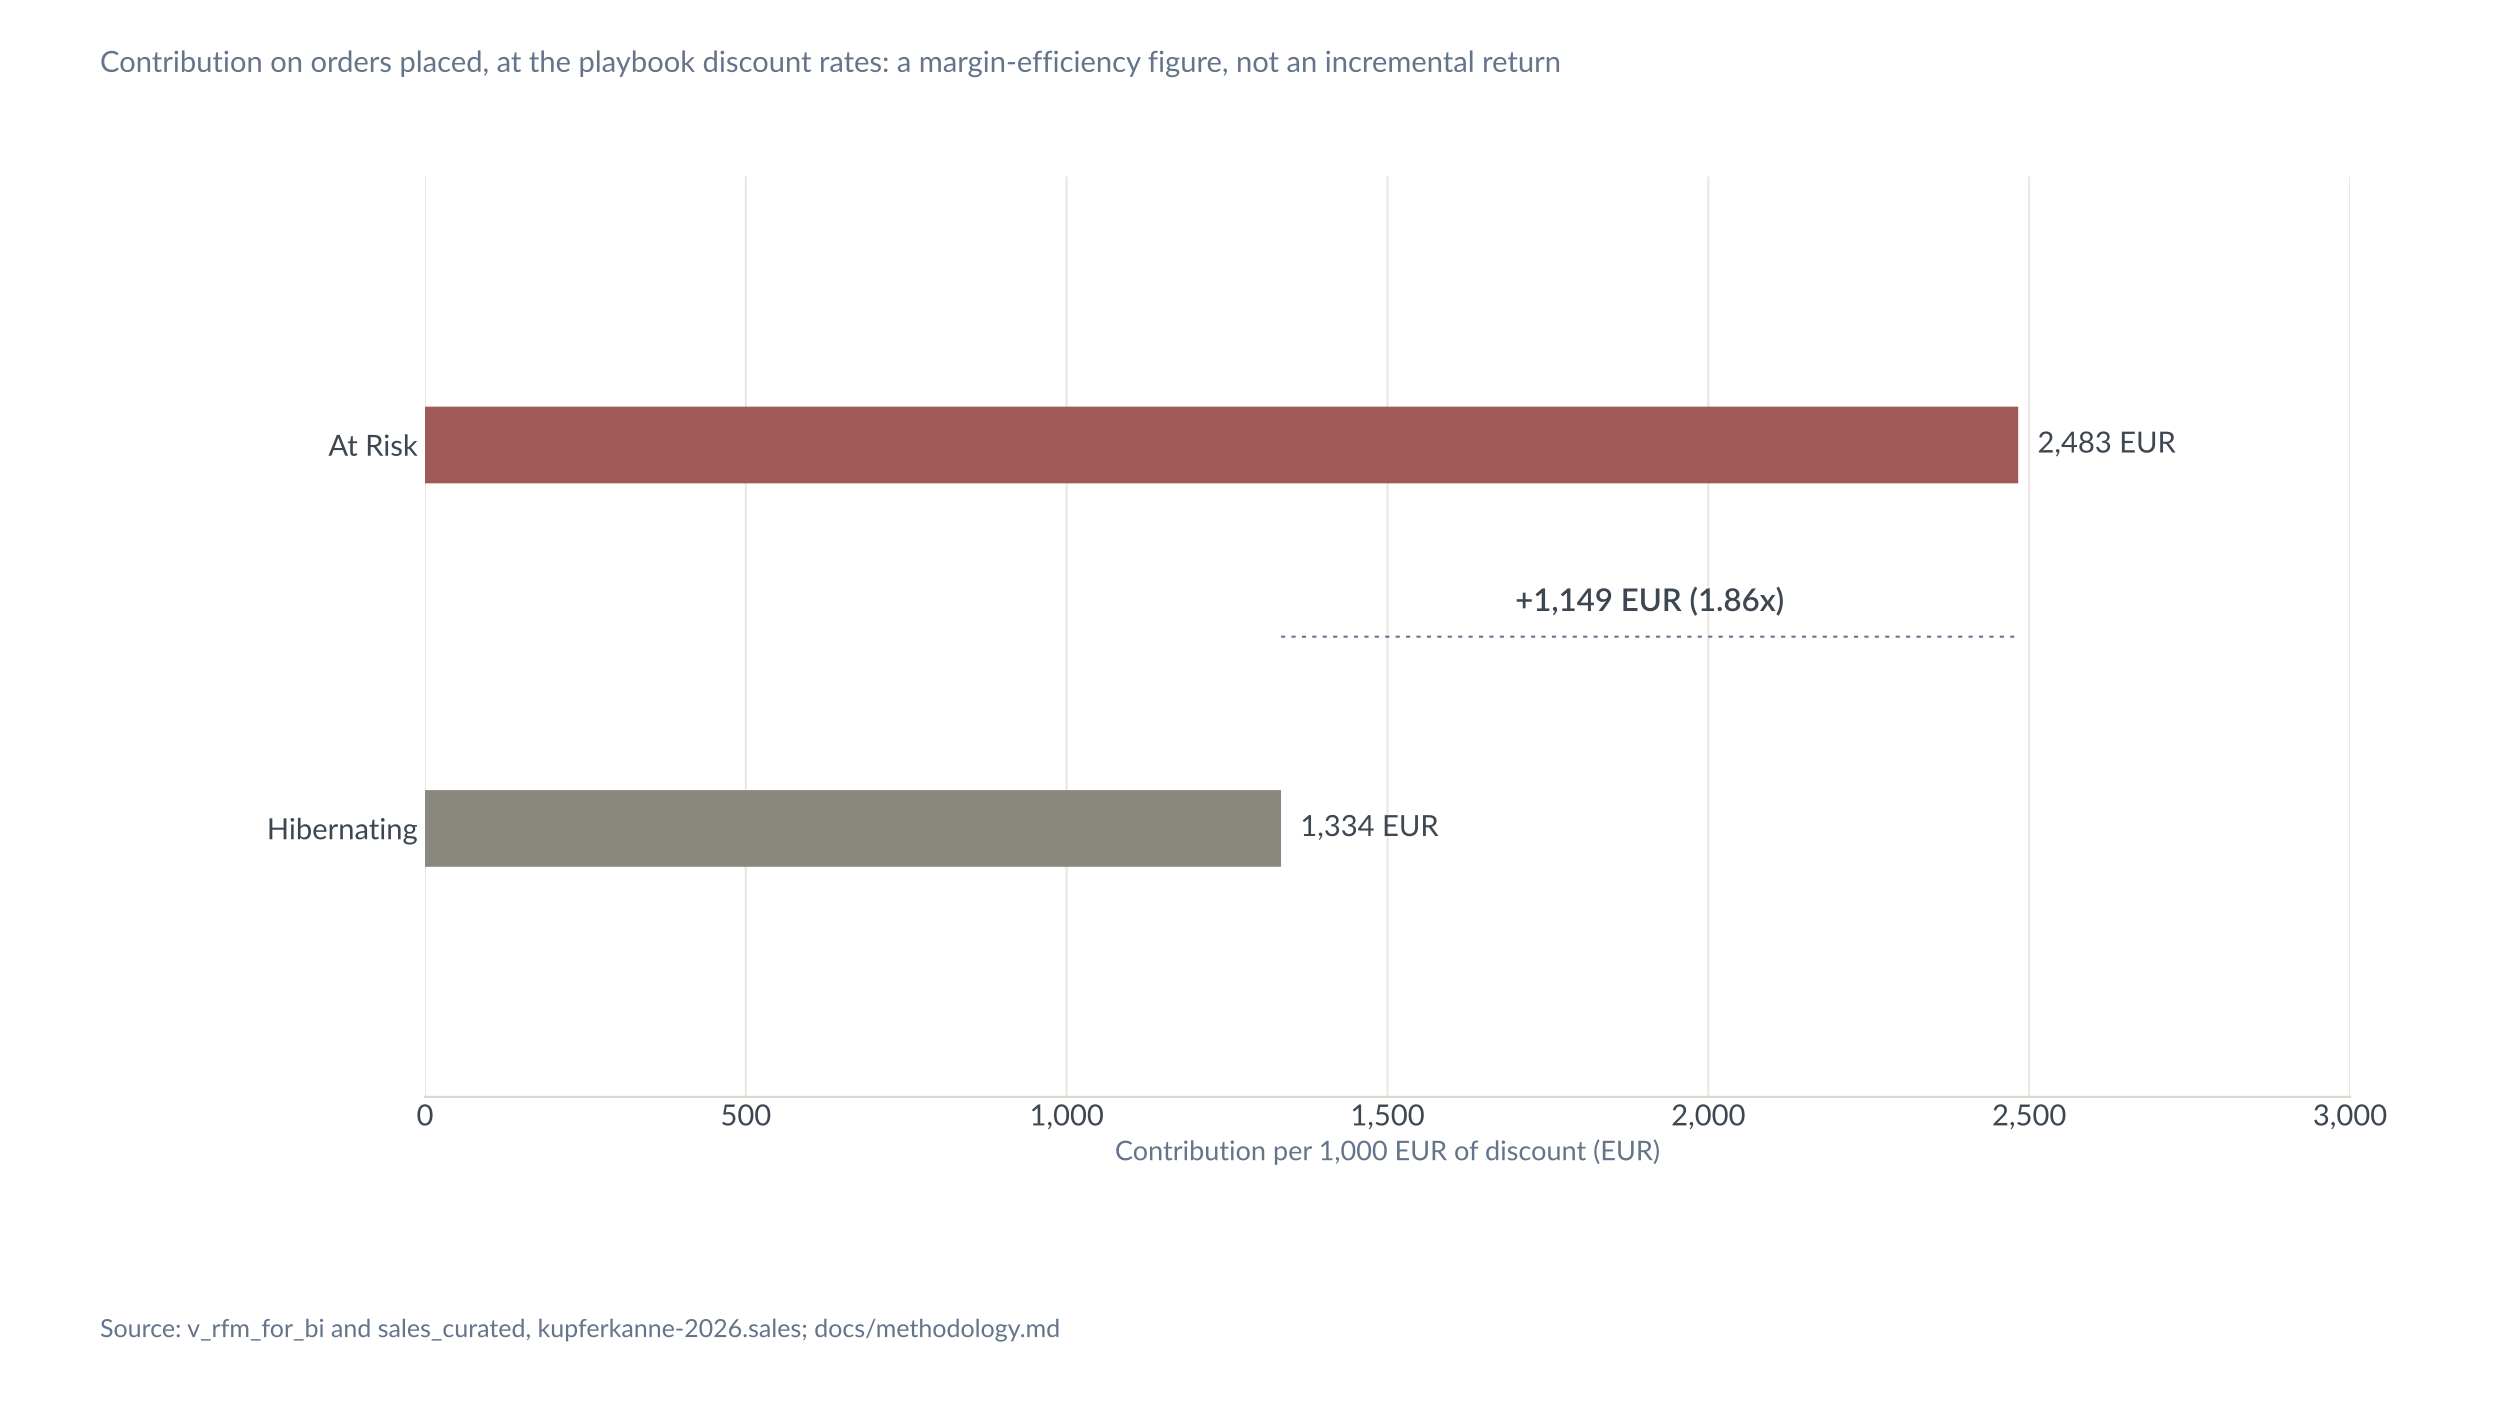
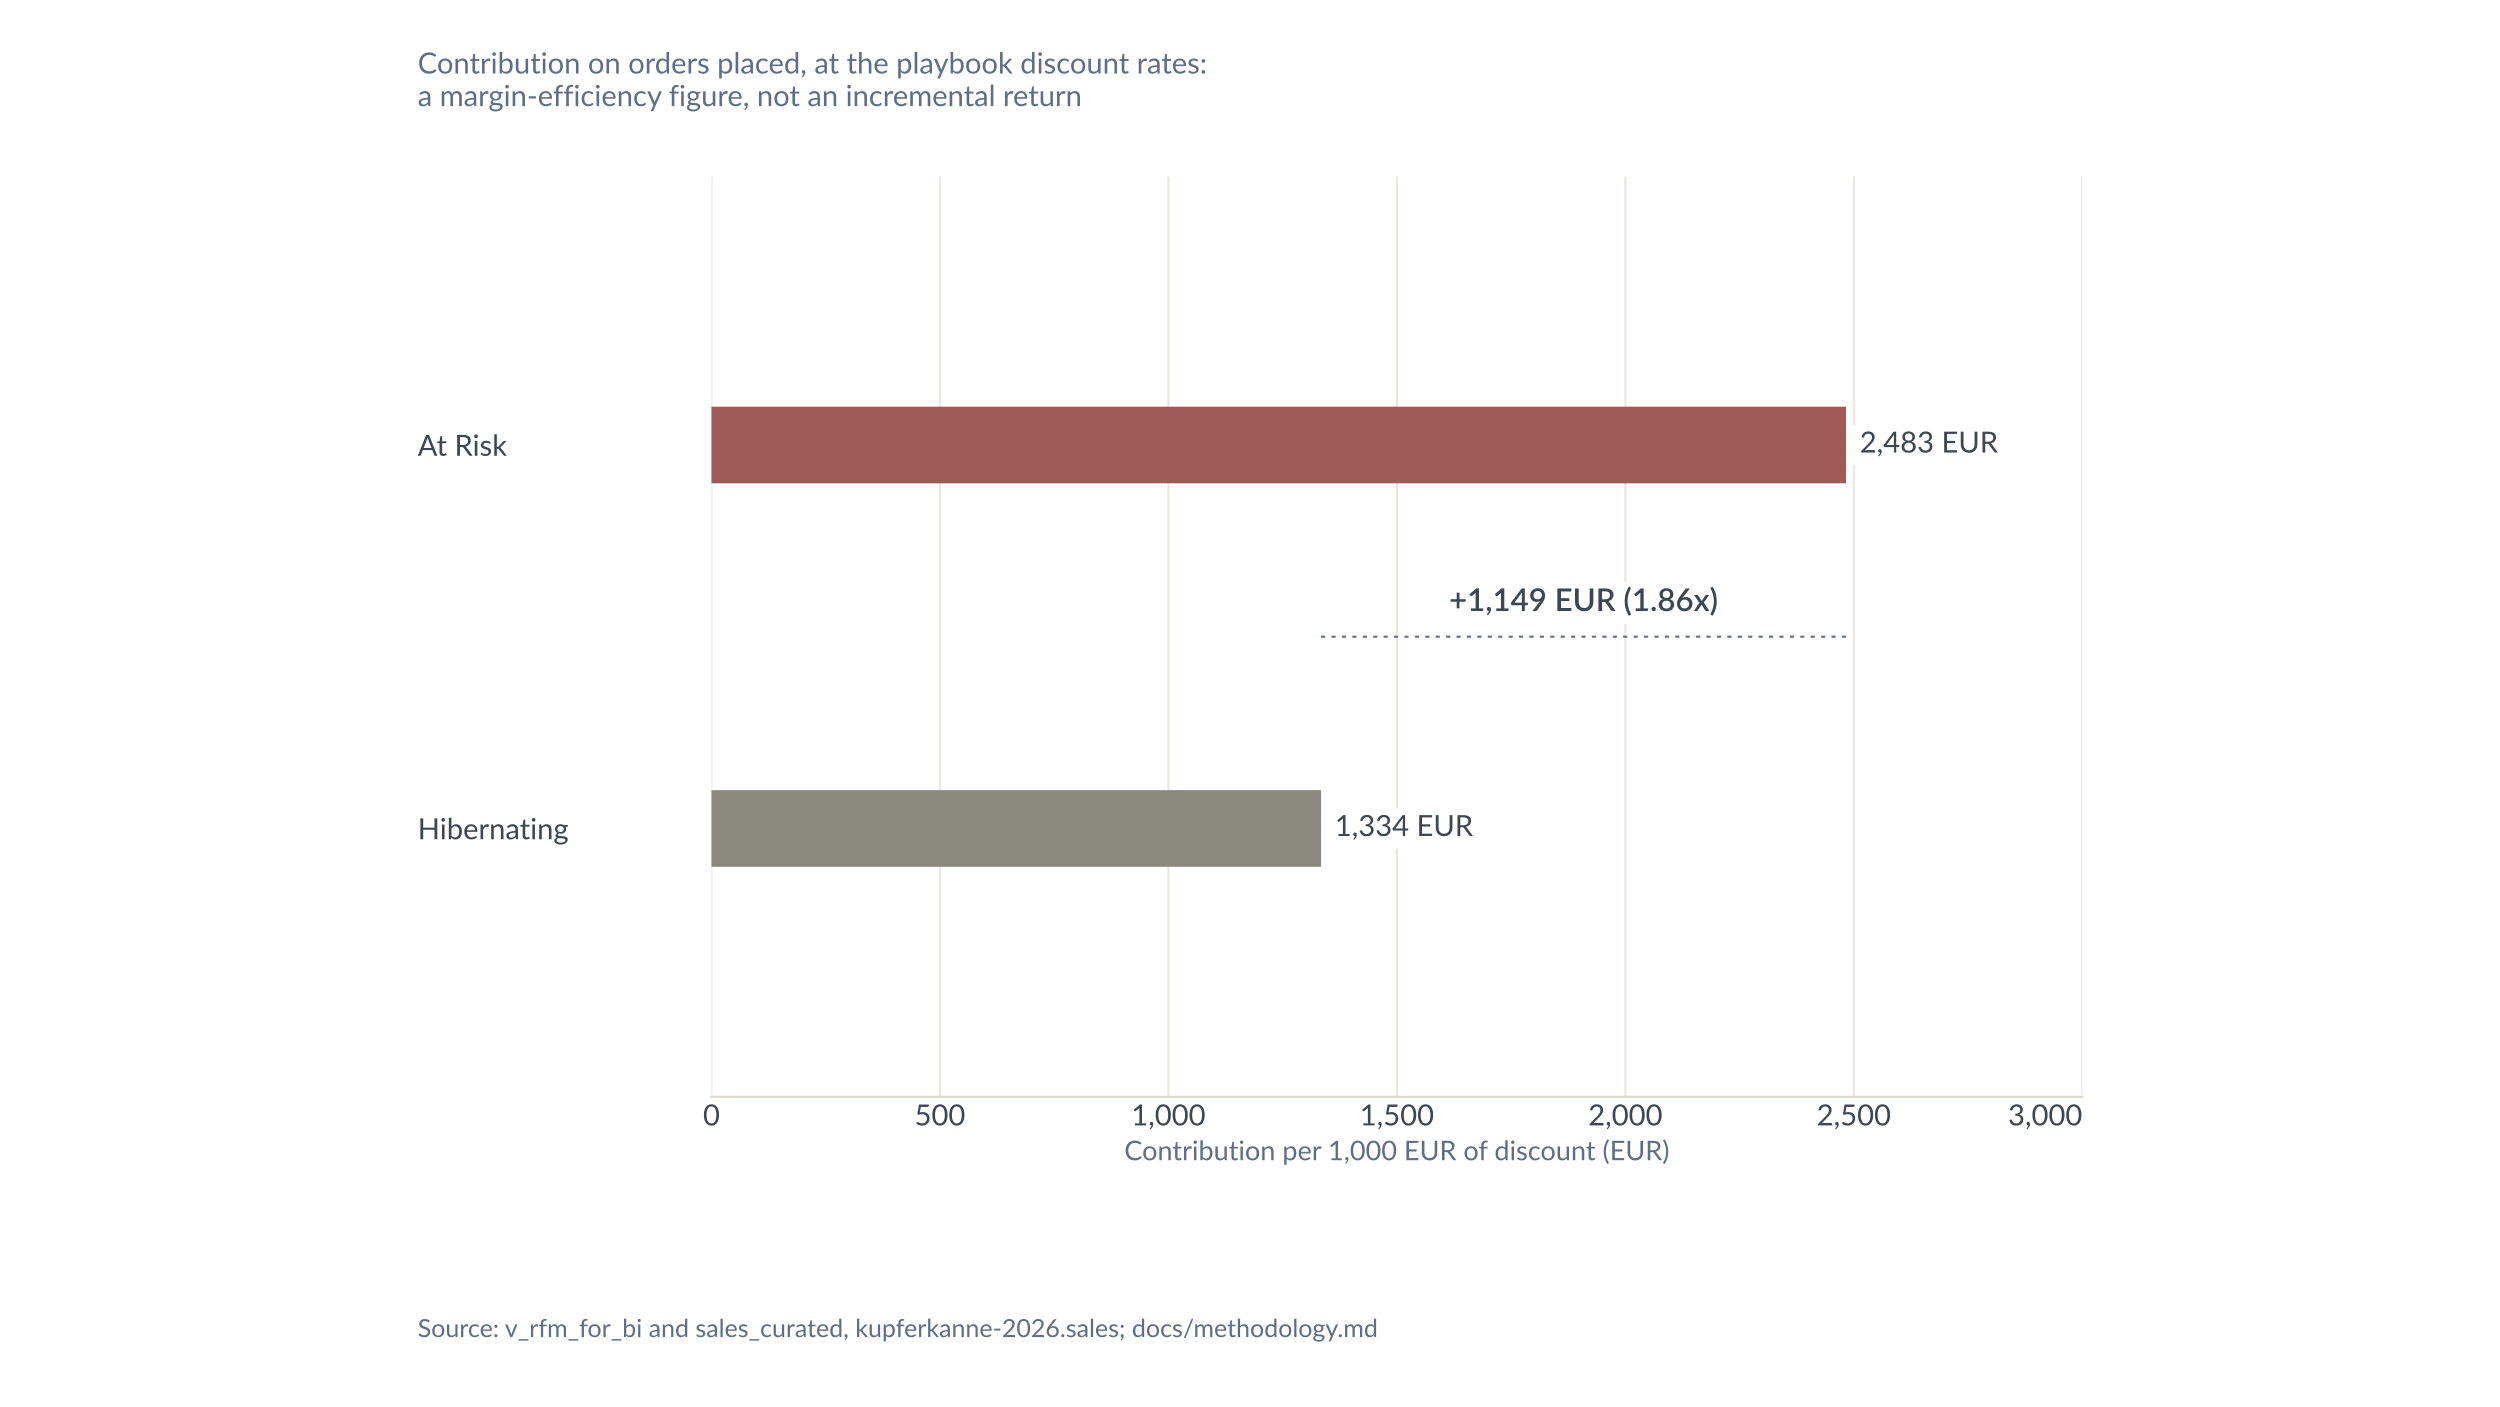
<svg xmlns="http://www.w3.org/2000/svg" viewBox="0 0 1200 675" version="1.1">
  <defs>
    <style type="text/css">*{stroke-linejoin: round; stroke-linecap: butt}</style>
  </defs>
  <g id="figure_1">
    <g id="patch_1">
      <path d="M 0 675  L 1200 675  L 1200 0  L 0 0  L 0 675  z " style="fill: none" />
    </g>
    <g id="axes_1">
      <g id="patch_2">
-         <path d="M 204 526.5  L 1128 526.5  L 1128 84.75  L 204 84.75  L 204 526.5  z " style="fill: none" />
+         <path d="M 341.5 526.5  L 999.5 526.5  L 999.5 84.75  L 341.5 84.75  L 341.5 526.5  z " style="fill: none" />
+       </g>
+       <g id="line2d_1">
+         <path d="M 341.5 526.5  L 341.5 84.75  " clip-path="url(#p8bc6958f18)" style="fill: none; stroke: #ddd6cc; stroke-opacity: 0.6" />
+       </g>
+       <g id="line2d_2">
+         <path d="M 451.167 526.5  L 451.167 84.75  " clip-path="url(#p8bc6958f18)" style="fill: none; stroke: #ddd6cc; stroke-opacity: 0.6" />
+       </g>
+       <g id="line2d_3">
+         <path d="M 560.833 526.5  L 560.833 84.75  " clip-path="url(#p8bc6958f18)" style="fill: none; stroke: #ddd6cc; stroke-opacity: 0.6" />
+       </g>
+       <g id="line2d_4">
+         <path d="M 670.5 526.5  L 670.5 407.226  " clip-path="url(#p8bc6958f18)" style="fill: none; stroke: #ddd6cc; stroke-opacity: 0.6" />
+       </g>
+       <g id="line2d_5">
+         <path d="M 670.5 388.087  L 670.5 84.75  " clip-path="url(#p8bc6958f18)" style="fill: none; stroke: #ddd6cc; stroke-opacity: 0.6" />
+       </g>
+       <g id="line2d_6">
+         <path d="M 780.167 526.5  L 780.167 299.422  " clip-path="url(#p8bc6958f18)" style="fill: none; stroke: #ddd6cc; stroke-opacity: 0.6" />
+       </g>
+       <g id="line2d_7">
+         <path d="M 780.167 279.345  L 780.167 84.75  " clip-path="url(#p8bc6958f18)" style="fill: none; stroke: #ddd6cc; stroke-opacity: 0.6" />
+       </g>
+       <g id="line2d_8">
+         <path d="M 889.833 526.5  L 889.833 223.163  " clip-path="url(#p8bc6958f18)" style="fill: none; stroke: #ddd6cc; stroke-opacity: 0.6" />
+       </g>
+       <g id="line2d_9">
+         <path d="M 889.833 204.024  L 889.833 84.75  " clip-path="url(#p8bc6958f18)" style="fill: none; stroke: #ddd6cc; stroke-opacity: 0.6" />
+       </g>
+       <g id="line2d_10">
+         <path d="M 999.5 526.5  L 999.5 84.75  " clip-path="url(#p8bc6958f18)" style="fill: none; stroke: #ddd6cc; stroke-opacity: 0.6" />
      </g>
      <g id="matplotlib.axis_1">
        <g id="xtick_1">
-           <g id="line2d_1">
-             <path d="M 204 526.5  L 204 84.75  " clip-path="url(#pc67ebe1f7f)" style="fill: none; stroke: #ddd6cc; stroke-opacity: 0.6; stroke-linecap: square" />
-           </g>
-           <g id="line2d_2" />
+           <g id="line2d_11" />
          <g id="text_1">
-             <text style="font-size: 14px; font-family: 'Segoe UI', 'Lato', sans-serif; text-anchor: middle; fill: #3d4752" x="204" y="540.192" transform="rotate(-0 204 540.1924)">0</text>
+             <text style="font-size: 14px; font-family: 'Segoe UI', 'Lato', sans-serif; text-anchor: middle; fill: #3d4752" x="341.5" y="540.192" transform="rotate(-0 341.5 540.1924)">0</text>
          </g>
        </g>
        <g id="xtick_2">
-           <g id="line2d_3">
-             <path d="M 358 526.5  L 358 84.75  " clip-path="url(#pc67ebe1f7f)" style="fill: none; stroke: #ddd6cc; stroke-opacity: 0.6; stroke-linecap: square" />
-           </g>
-           <g id="line2d_4" />
+           <g id="line2d_12" />
          <g id="text_2">
-             <text style="font-size: 14px; font-family: 'Segoe UI', 'Lato', sans-serif; text-anchor: middle; fill: #3d4752" x="358" y="540.192" transform="rotate(-0 358 540.1924)">500</text>
+             <text style="font-size: 14px; font-family: 'Segoe UI', 'Lato', sans-serif; text-anchor: middle; fill: #3d4752" x="451.167" y="540.192" transform="rotate(-0 451.1667 540.1924)">500</text>
          </g>
        </g>
        <g id="xtick_3">
-           <g id="line2d_5">
-             <path d="M 512 526.5  L 512 84.75  " clip-path="url(#pc67ebe1f7f)" style="fill: none; stroke: #ddd6cc; stroke-opacity: 0.6; stroke-linecap: square" />
-           </g>
-           <g id="line2d_6" />
+           <g id="line2d_13" />
          <g id="text_3">
-             <text style="font-size: 14px; font-family: 'Segoe UI', 'Lato', sans-serif; text-anchor: middle; fill: #3d4752" x="512" y="540.192" transform="rotate(-0 512 540.1924)">1,000</text>
+             <text style="font-size: 14px; font-family: 'Segoe UI', 'Lato', sans-serif; text-anchor: middle; fill: #3d4752" x="560.833" y="540.192" transform="rotate(-0 560.8333 540.1924)">1,000</text>
          </g>
        </g>
        <g id="xtick_4">
-           <g id="line2d_7">
-             <path d="M 666 526.5  L 666 84.75  " clip-path="url(#pc67ebe1f7f)" style="fill: none; stroke: #ddd6cc; stroke-opacity: 0.6; stroke-linecap: square" />
-           </g>
-           <g id="line2d_8" />
+           <g id="line2d_14" />
          <g id="text_4">
-             <text style="font-size: 14px; font-family: 'Segoe UI', 'Lato', sans-serif; text-anchor: middle; fill: #3d4752" x="666" y="540.192" transform="rotate(-0 666 540.1924)">1,500</text>
+             <text style="font-size: 14px; font-family: 'Segoe UI', 'Lato', sans-serif; text-anchor: middle; fill: #3d4752" x="670.5" y="540.192" transform="rotate(-0 670.5 540.1924)">1,500</text>
          </g>
        </g>
        <g id="xtick_5">
-           <g id="line2d_9">
-             <path d="M 820 526.5  L 820 84.75  " clip-path="url(#pc67ebe1f7f)" style="fill: none; stroke: #ddd6cc; stroke-opacity: 0.6; stroke-linecap: square" />
-           </g>
-           <g id="line2d_10" />
+           <g id="line2d_15" />
          <g id="text_5">
-             <text style="font-size: 14px; font-family: 'Segoe UI', 'Lato', sans-serif; text-anchor: middle; fill: #3d4752" x="820" y="540.192" transform="rotate(-0 820 540.1924)">2,000</text>
+             <text style="font-size: 14px; font-family: 'Segoe UI', 'Lato', sans-serif; text-anchor: middle; fill: #3d4752" x="780.167" y="540.192" transform="rotate(-0 780.1667 540.1924)">2,000</text>
          </g>
        </g>
        <g id="xtick_6">
-           <g id="line2d_11">
-             <path d="M 974 526.5  L 974 84.75  " clip-path="url(#pc67ebe1f7f)" style="fill: none; stroke: #ddd6cc; stroke-opacity: 0.6; stroke-linecap: square" />
-           </g>
-           <g id="line2d_12" />
+           <g id="line2d_16" />
          <g id="text_6">
-             <text style="font-size: 14px; font-family: 'Segoe UI', 'Lato', sans-serif; text-anchor: middle; fill: #3d4752" x="974" y="540.192" transform="rotate(-0 974 540.1924)">2,500</text>
+             <text style="font-size: 14px; font-family: 'Segoe UI', 'Lato', sans-serif; text-anchor: middle; fill: #3d4752" x="889.833" y="540.192" transform="rotate(-0 889.8333 540.1924)">2,500</text>
          </g>
        </g>
        <g id="xtick_7">
-           <g id="line2d_13">
-             <path d="M 1128 526.5  L 1128 84.75  " clip-path="url(#pc67ebe1f7f)" style="fill: none; stroke: #ddd6cc; stroke-opacity: 0.6; stroke-linecap: square" />
-           </g>
-           <g id="line2d_14" />
+           <g id="line2d_17" />
          <g id="text_7">
-             <text style="font-size: 14px; font-family: 'Segoe UI', 'Lato', sans-serif; text-anchor: middle; fill: #3d4752" x="1128" y="540.192" transform="rotate(-0 1128 540.1924)">3,000</text>
+             <text style="font-size: 14px; font-family: 'Segoe UI', 'Lato', sans-serif; text-anchor: end; fill: #3d4752" x="999.5" y="540.192" transform="rotate(-0 999.5 540.1924)">3,000</text>
          </g>
        </g>
        <g id="text_8">
-           <text style="font-size: 13px; font-family: 'Segoe UI', 'Lato', sans-serif; text-anchor: middle; fill: #64748b" x="666" y="556.901" transform="rotate(-0 666 556.9009)">Contribution per 1,000 EUR of discount (EUR)</text>
+           <text style="font-size: 13px; font-family: 'Segoe UI', 'Lato', sans-serif; text-anchor: middle; fill: #5e6e85" x="670.5" y="556.901" transform="rotate(-0 670.5 556.9009)">Contribution per 1,000 EUR of discount (EUR)</text>
        </g>
      </g>
      <g id="matplotlib.axis_2">
        <g id="ytick_1">
-           <g id="line2d_15" />
+           <g id="line2d_18" />
          <g id="text_9">
-             <text style="font-size: 14px; font-family: 'Segoe UI', 'Lato', sans-serif; text-anchor: end; fill: #3d4752" x="200.5" y="218.776" transform="rotate(-0 200.5 218.7759)">At Risk</text>
+             <text style="font-size: 14px; font-family: 'Segoe UI', 'Lato', sans-serif; text-anchor: start; fill: #3d4752" x="200.5" y="218.776" transform="rotate(-0 200.5 218.7759)">At Risk</text>
          </g>
        </g>
        <g id="ytick_2">
-           <g id="line2d_16" />
+           <g id="line2d_19" />
          <g id="text_10">
-             <text style="font-size: 14px; font-family: 'Segoe UI', 'Lato', sans-serif; text-anchor: end; fill: #3d4752" x="200.5" y="402.838" transform="rotate(-0 200.5 402.8384)">Hibernating</text>
+             <text style="font-size: 14px; font-family: 'Segoe UI', 'Lato', sans-serif; text-anchor: start; fill: #3d4752" x="200.5" y="402.838" transform="rotate(-0 200.5 402.8384)">Hibernating</text>
          </g>
        </g>
      </g>
-       <g id="line2d_17">
-         <path d="M 614.901 305.625  L 968.744 305.625  " clip-path="url(#pc67ebe1f7f)" style="fill: none; stroke-dasharray: 2,3; stroke-dashoffset: 0; stroke: #64748b" />
+       <g id="line2d_20">
+         <path d="M 634.111 305.625  L 886.09 305.625  " clip-path="url(#p8bc6958f18)" style="fill: none; stroke-dasharray: 2,3; stroke-dashoffset: 0; stroke: #5e6e85" />
      </g>
      <g id="patch_3">
-         <path d="M 204 526.5  L 1128 526.5  " style="fill: none; stroke: #ddd6cc; stroke-linejoin: miter; stroke-linecap: square" />
+         <path d="M 341.5 526.5  L 999.5 526.5  " style="fill: none; stroke: #ddd6cc; stroke-linejoin: miter; stroke-linecap: square" />
      </g>
      <g id="patch_4">
-         <path d="M 204 232  L 968.744 232  L 968.744 195.188  L 204 195.188  z " clip-path="url(#pc67ebe1f7f)" style="fill: #a05a55" />
+         <path d="M 341.5 232  L 886.09 232  L 886.09 195.188  L 341.5 195.188  z " clip-path="url(#p8bc6958f18)" style="fill: #a05a55" />
      </g>
      <g id="text_11">
-         <text style="font-size: 14px; font-family: 'Segoe UI', 'Lato', sans-serif; text-anchor: start; fill: #3d4752" x="977.984" y="217.217" transform="rotate(-0 977.9838 217.2168)">2,483 EUR</text>
+         <text style="font-size: 14px; font-family: 'Segoe UI', 'Lato', sans-serif; text-anchor: start; fill: #3d4752" x="892.67" y="217.217" transform="rotate(-0 892.6703 217.2168)">2,483 EUR</text>
      </g>
      <g id="patch_5">
-         <path d="M 204 416.062  L 614.901 416.062  L 614.901 379.25  L 204 379.25  z " clip-path="url(#pc67ebe1f7f)" style="fill: #8a877f" />
+         <path d="M 341.5 416.062  L 634.111 416.062  L 634.111 379.25  L 341.5 379.25  z " clip-path="url(#p8bc6958f18)" style="fill: #8a877f" />
      </g>
      <g id="text_12">
-         <text style="font-size: 14px; font-family: 'Segoe UI', 'Lato', sans-serif; text-anchor: start; fill: #3d4752" x="624.141" y="401.279" transform="rotate(-0 624.1405 401.2793)">1,334 EUR</text>
+         <text style="font-size: 14px; font-family: 'Segoe UI', 'Lato', sans-serif; text-anchor: start; fill: #3d4752" x="640.691" y="401.279" transform="rotate(-0 640.691 401.2793)">1,334 EUR</text>
      </g>
      <g id="text_13">
-         <text style="font-weight: 600; font-size: 15px; font-family: 'Segoe UI', 'Lato', sans-serif; text-anchor: middle; fill: #3d4752" x="791.822" y="293.265" transform="rotate(-0 791.8222 293.2651)">+1,149 EUR (1.86x)</text>
+         <text style="font-weight: 600; font-size: 15px; font-family: 'Segoe UI', 'Lato', sans-serif; text-anchor: middle; fill: #3d4752" x="760.101" y="293.265" transform="rotate(-0 760.1006 293.2651)">+1,149 EUR (1.86x)</text>
      </g>
    </g>
    <g id="text_14">
-       <text style="font-size: 14px; font-family: 'Segoe UI', 'Lato', sans-serif; text-anchor: start; fill: #64748b" x="48" y="34.513" transform="rotate(-0 48 34.51313)">Contribution on orders placed, at the playbook discount rates: a margin-efficiency figure, not an incremental return</text>
+       <text style="font-size: 14px; font-family: 'Segoe UI', 'Lato', sans-serif; fill: #5e6e85" transform="translate(200.5 35.28381)">Contribution on orders placed, at the playbook discount rates:</text>
+       <text style="font-size: 14px; font-family: 'Segoe UI', 'Lato', sans-serif; fill: #5e6e85" transform="translate(200.5 50.93018)">a margin-efficiency figure, not an incremental return</text>
    </g>
    <g id="text_15">
-       <text style="font-size: 12px; font-family: 'Segoe UI', 'Lato', sans-serif; text-anchor: start; fill: #64748b" x="48" y="641.801" transform="rotate(-0 48 641.8012)">Source: v_rfm_for_bi and sales_curated, kupferkanne-2026.sales; docs/methodology.md</text>
+       <text style="font-size: 12px; font-family: 'Segoe UI', 'Lato', sans-serif; text-anchor: start; fill: #5e6e85" x="200.5" y="641.801" transform="rotate(-0 200.5 641.8012)">Source: v_rfm_for_bi and sales_curated, kupferkanne-2026.sales; docs/methodology.md</text>
    </g>
  </g>
  <defs>
-     <clipPath id="pc67ebe1f7f">
-       <rect x="204" y="84.75" width="924" height="441.75" />
+     <clipPath id="p8bc6958f18">
+       <rect x="341.5" y="84.75" width="658" height="441.75" />
    </clipPath>
  </defs>
</svg>
